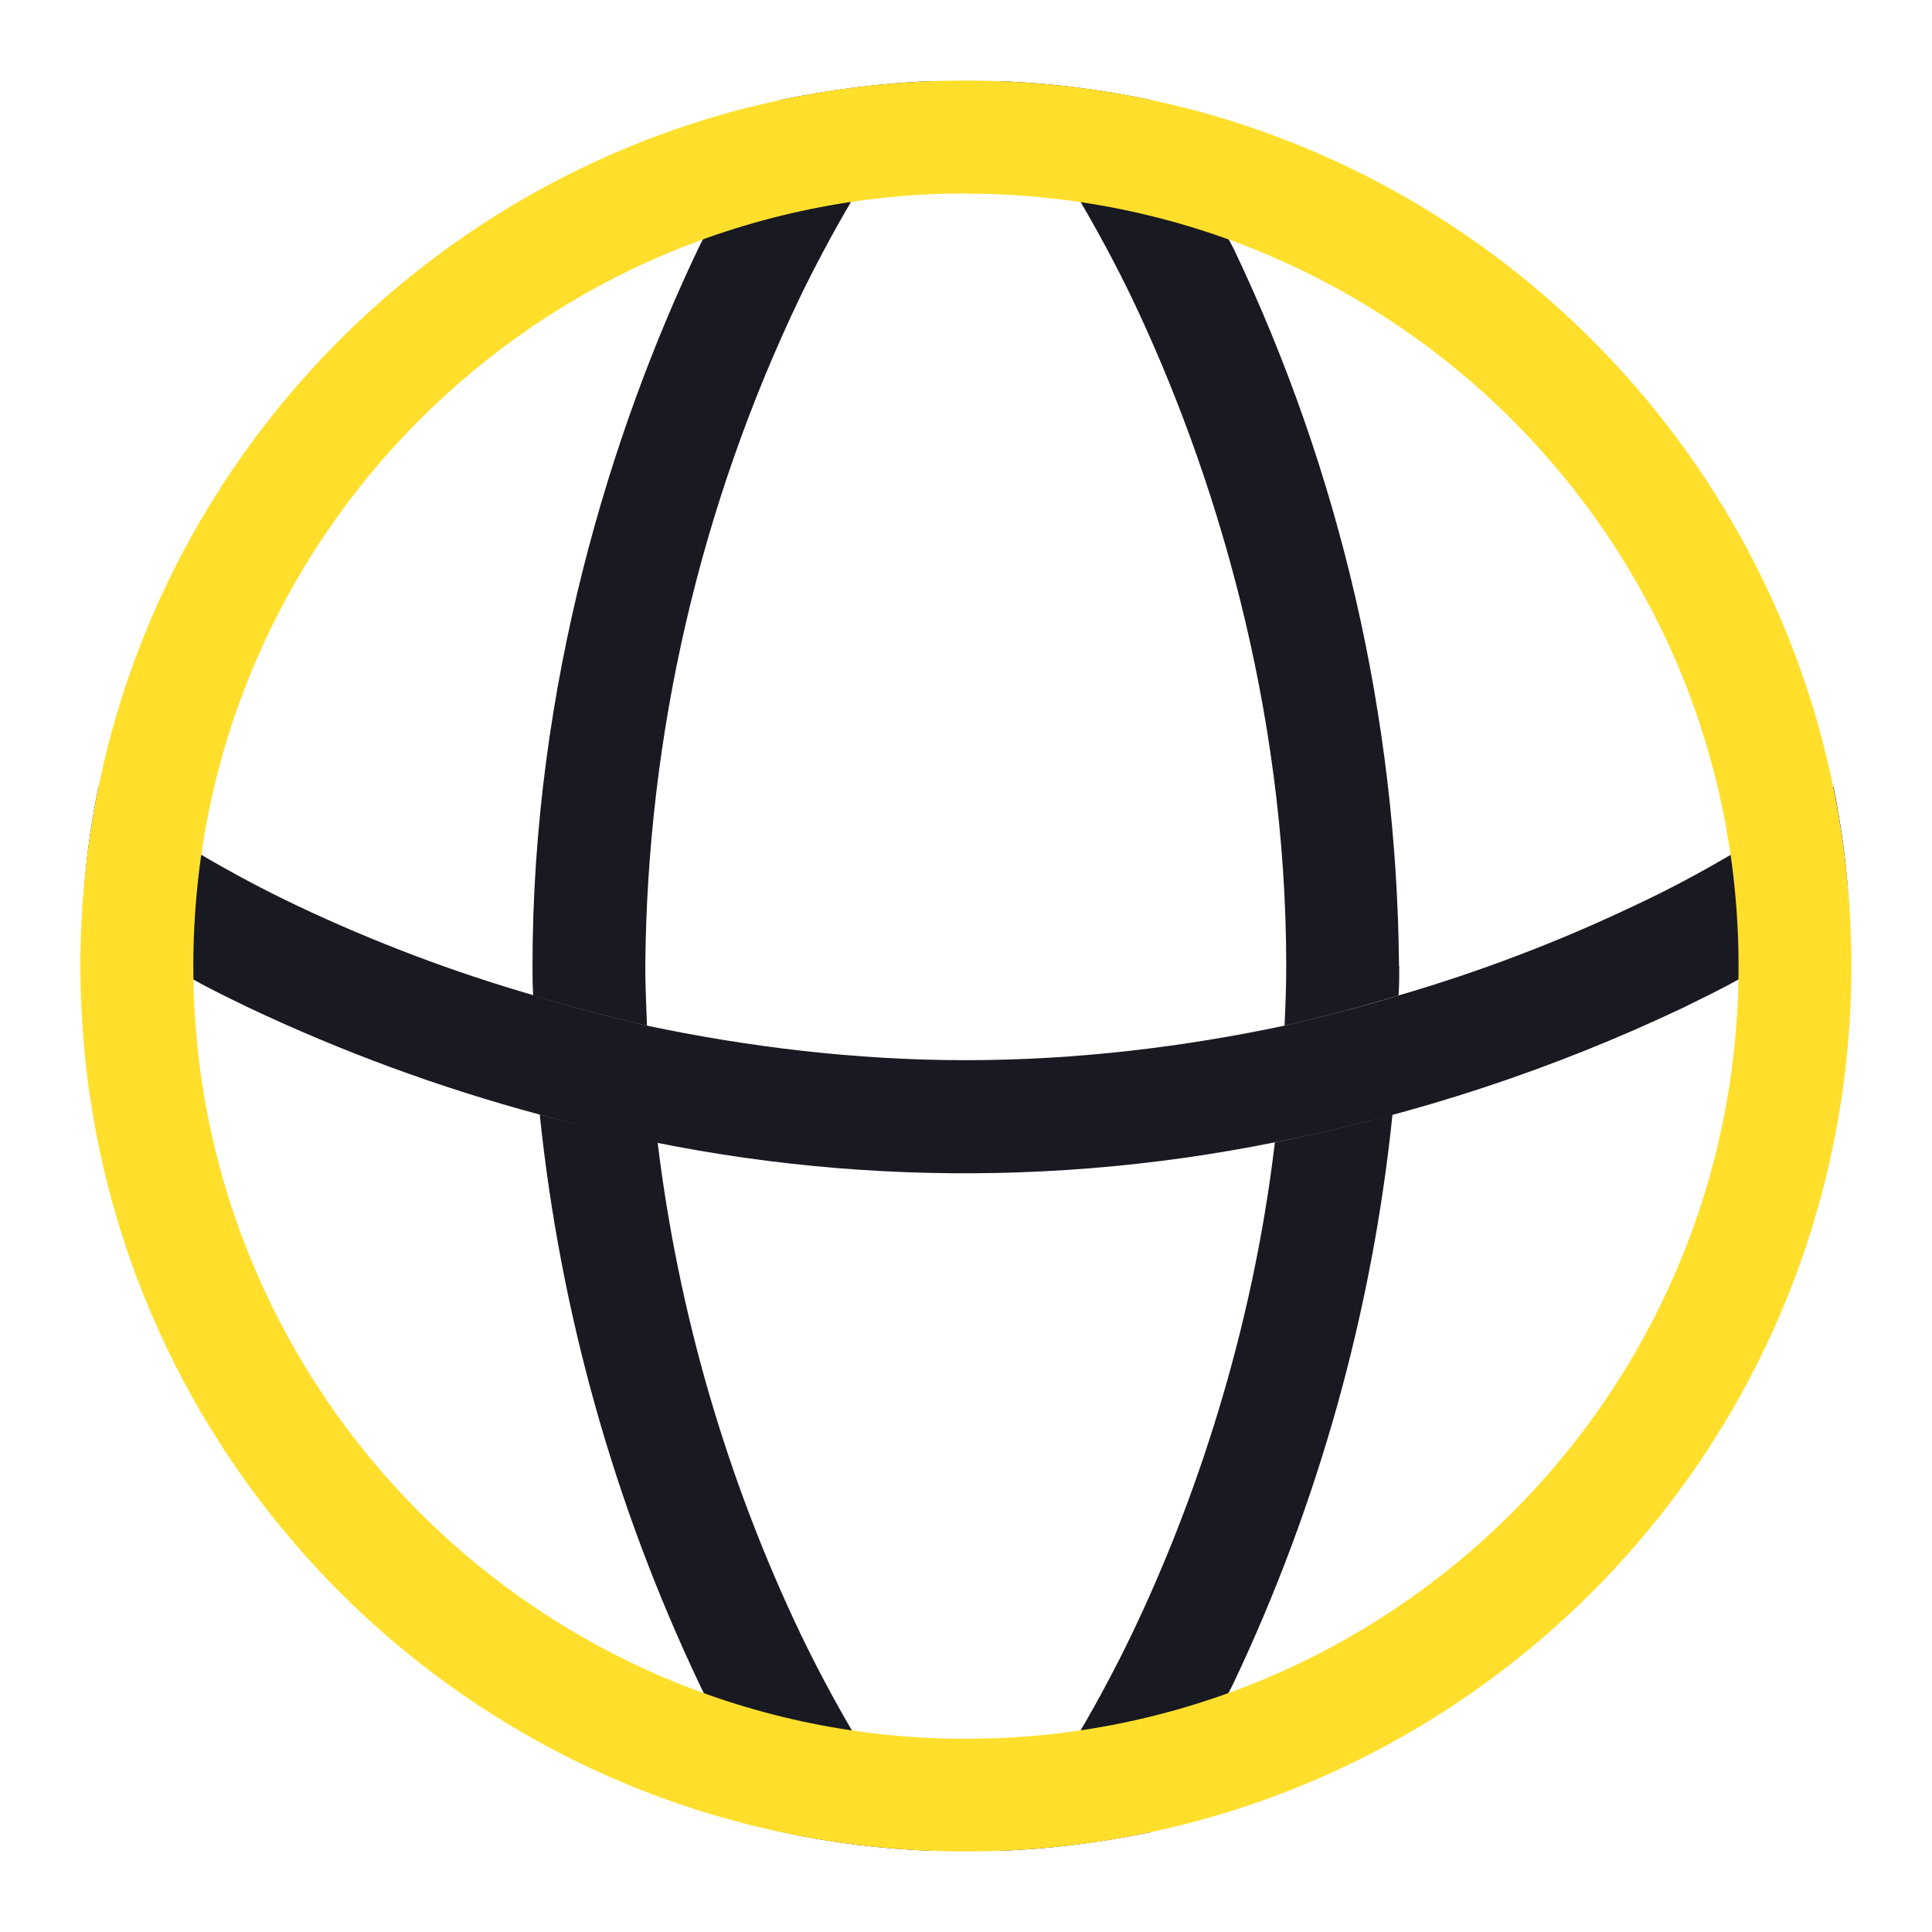
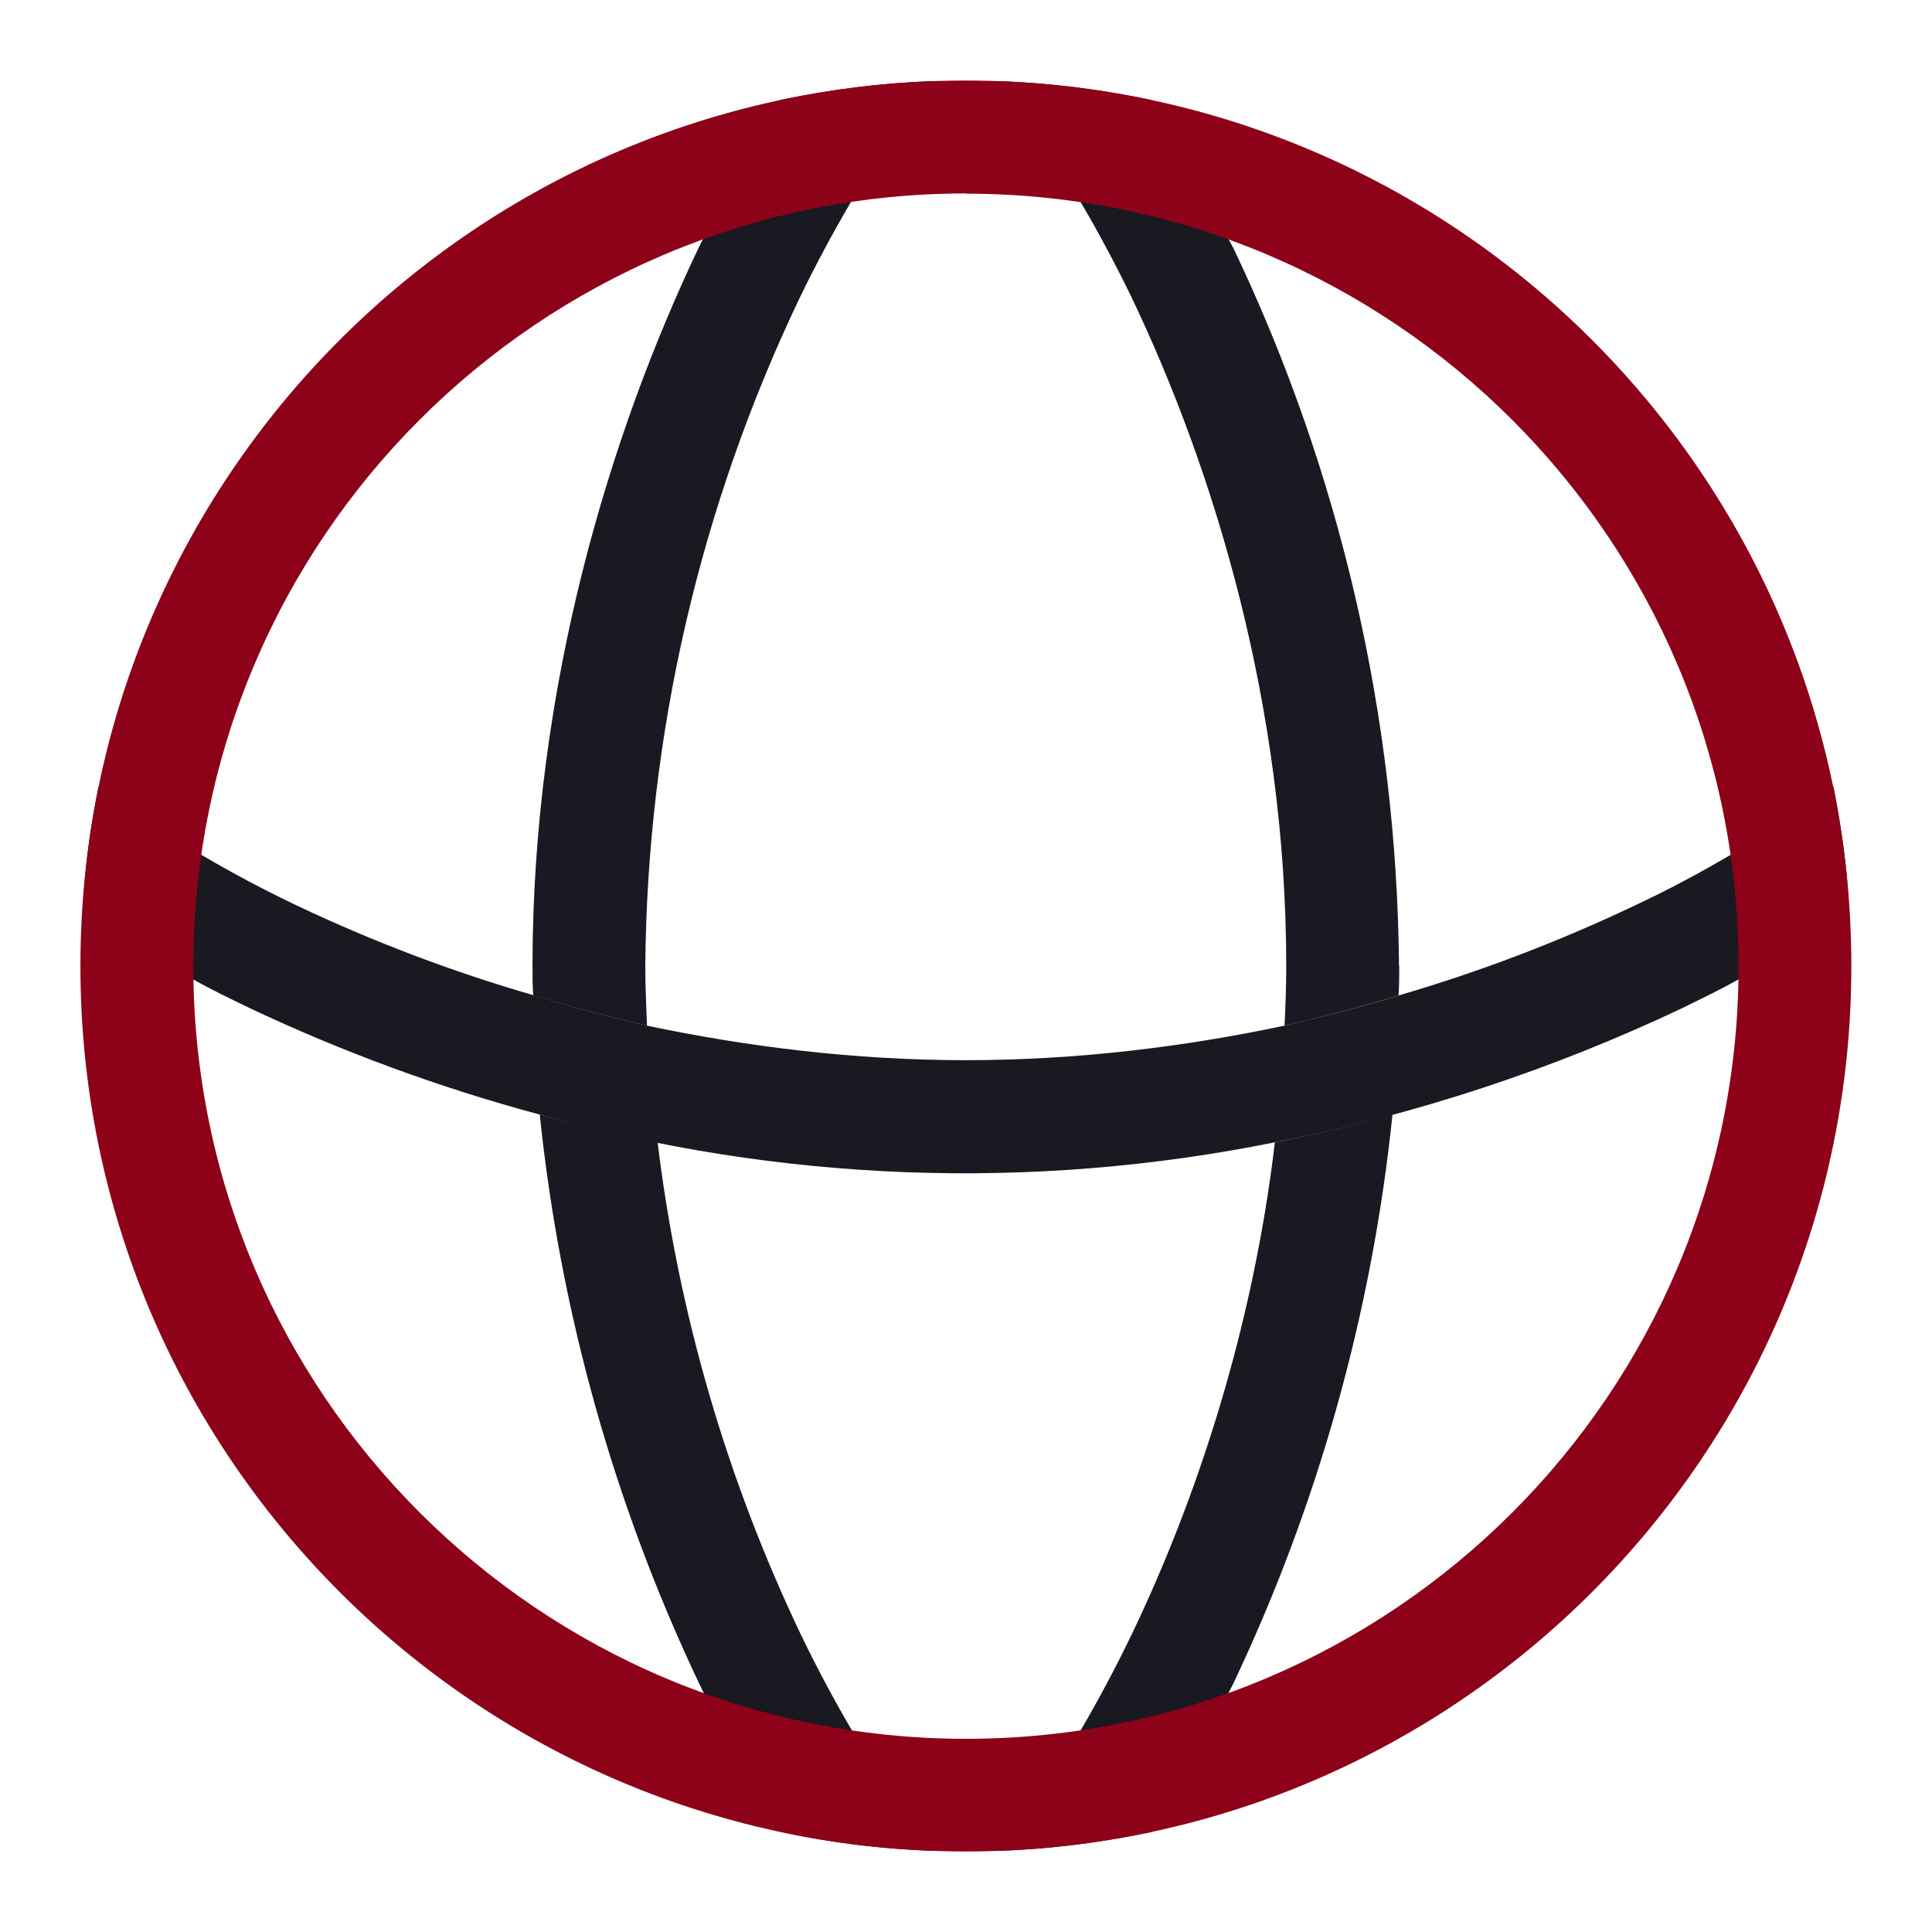
<svg xmlns="http://www.w3.org/2000/svg" fill="none" viewBox="0 0 80 80">
  <path fill="#191921" fill-rule="evenodd" d="M57.66 46.15a72.34 72.34 0 0 1-6.59 23.56l-.19.37a56.29 56.29 0 0 1-3.2 5.78c-2.07.43-4.2.71-6.34.78.18-.22.37-.44.56-.7.9-1.11 1.87-2.58 2.87-4.33.69-1.18 1.4-2.5 2.09-3.93 2.62-5.46 5-12.51 5.93-20.38 1.68-.34 3.3-.72 4.87-1.15ZM38.68 76.64a35.52 35.52 0 0 1-6.33-.78 56.29 56.29 0 0 1-3.4-6.15 72.33 72.33 0 0 1-6.6-23.56c1.57.43 3.2.8 4.88 1.15a65.74 65.74 0 0 0 5.93 20.38 56.4 56.4 0 0 0 2.09 3.93 33.69 33.69 0 0 0 3.43 5.03ZM57.94 40c0 .4 0 .81-.03 1.22a69.2 69.2 0 0 1-4.72 1.25c.04-.82.07-1.63.07-2.47 0-10.8-3-20.56-6.4-27.68a56.34 56.34 0 0 0-2.1-3.93 33.67 33.67 0 0 0-3.42-5.03c2.15.07 4.27.35 6.33.78a56.29 56.29 0 0 1 3.21 5.78l.2.37A70.45 70.45 0 0 1 57.93 40ZM38.65 3.36c-.19.22-.38.44-.56.7a33.67 33.67 0 0 0-2.87 4.33 56.3 56.3 0 0 0-2.1 3.93A65.36 65.36 0 0 0 26.72 40c0 .84.04 1.65.07 2.47a69.22 69.22 0 0 1-4.71-1.25c-.03-.4-.03-.81-.03-1.22 0-11.6 3.24-22.1 6.86-29.7l.19-.38a56.29 56.29 0 0 1 3.21-5.78c2.06-.43 4.19-.71 6.34-.78Z" clip-rule="evenodd" />
  <path fill="#191921" fill-rule="evenodd" d="M76.57 37.82a43.44 43.44 0 0 1-4.59 2.74c-.71.4-1.5.78-2.27 1.16a71.7 71.7 0 0 1-16.92 5.58 64.9 64.9 0 0 1-30.45-1.15 71.7 71.7 0 0 1-12.05-4.43c-.78-.38-1.56-.75-2.28-1.16a43.45 43.45 0 0 1-4.58-2.74c.06-1.78.3-3.53.65-5.25 1.12.88 2.56 1.84 4.28 2.84a51 51 0 0 0 3.96 2.1 65.23 65.23 0 0 0 9.77 3.7c1.53.48 3.09.88 4.7 1.26 4.13.87 8.59 1.43 13.2 1.43 4.63 0 9.09-.56 13.2-1.43 1.63-.38 3.2-.78 4.72-1.25a65.24 65.24 0 0 0 9.77-3.72c1.46-.68 2.78-1.4 3.96-2.09 1.72-1 3.15-1.96 4.28-2.84.34 1.72.59 3.47.65 5.25Z" clip-rule="evenodd" />
-   <path fill="#ffdf2c" fill-rule="evenodd" d="M40 8.01A31.99 31.99 0 1 0 40 72a31.99 31.99 0 0 0 0-63.98ZM3.33 40a36.66 36.66 0 1 1 73.33 0 36.66 36.66 0 0 1-73.33 0Z" clip-rule="evenodd" />
+   <path fill="#8d0218" fill-rule="evenodd" d="M40 8.01A31.99 31.99 0 1 0 40 72a31.99 31.99 0 0 0 0-63.98ZM3.33 40a36.66 36.66 0 1 1 73.33 0 36.66 36.66 0 0 1-73.33 0Z" clip-rule="evenodd" />
</svg>
